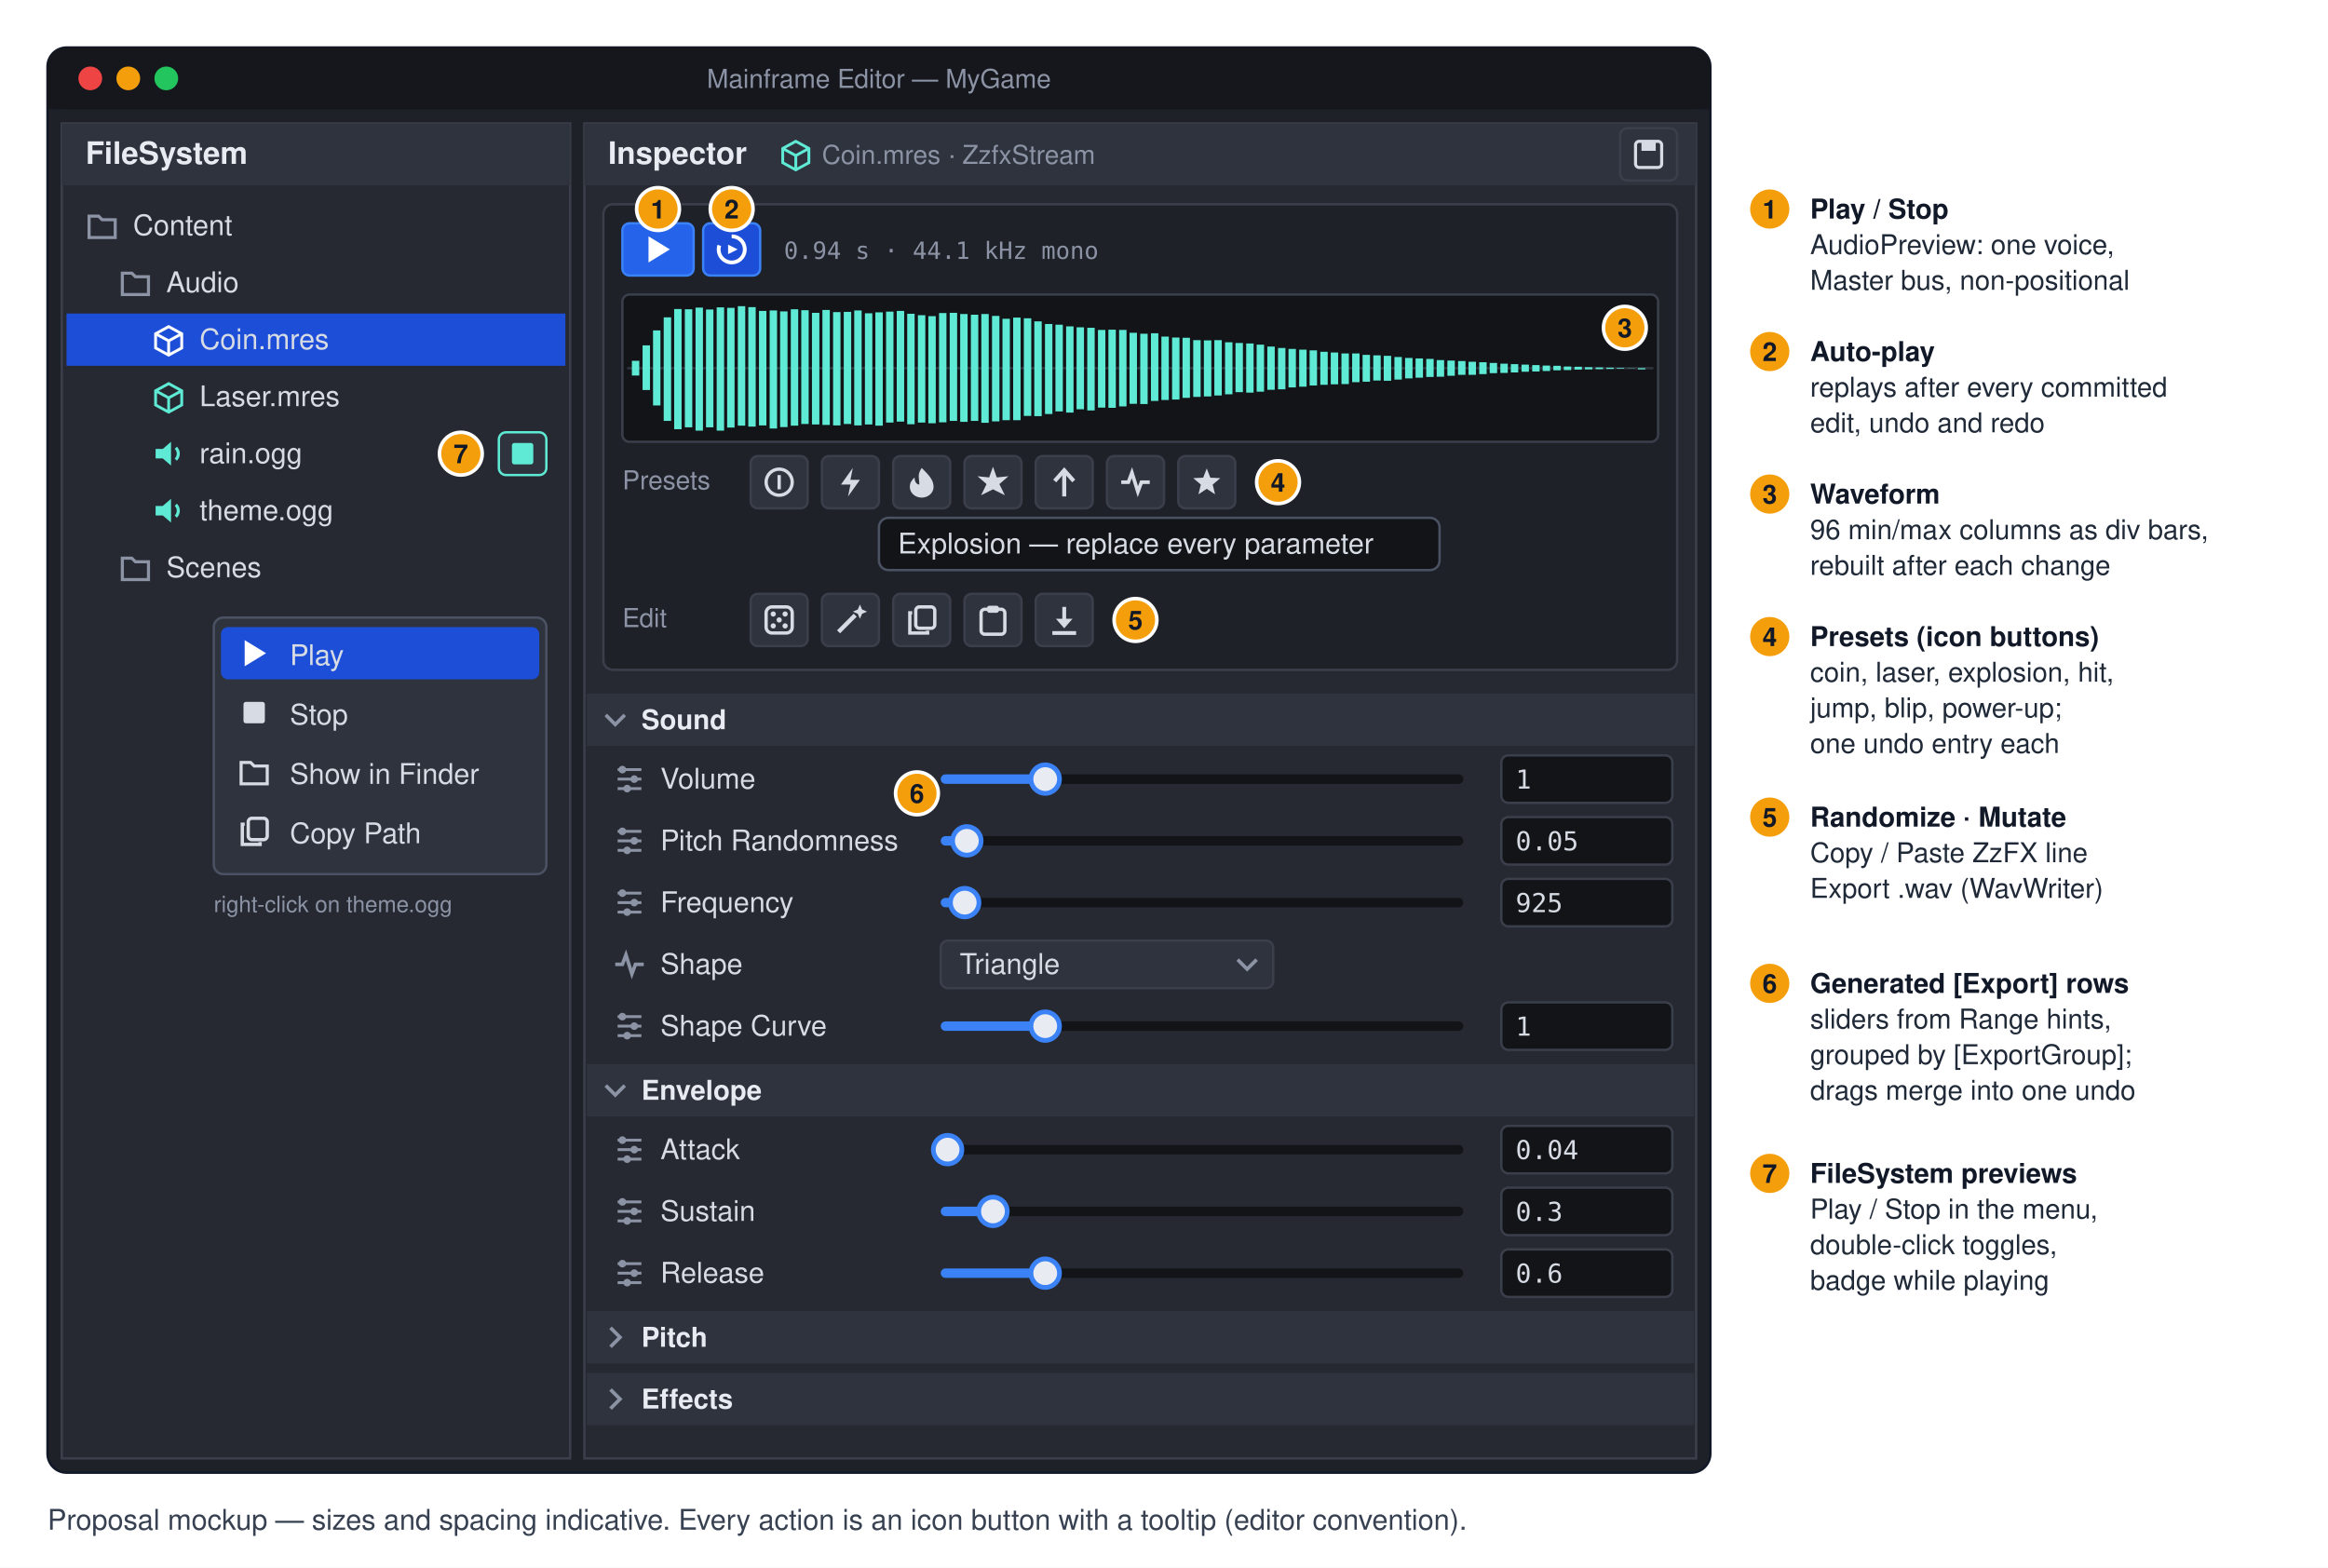
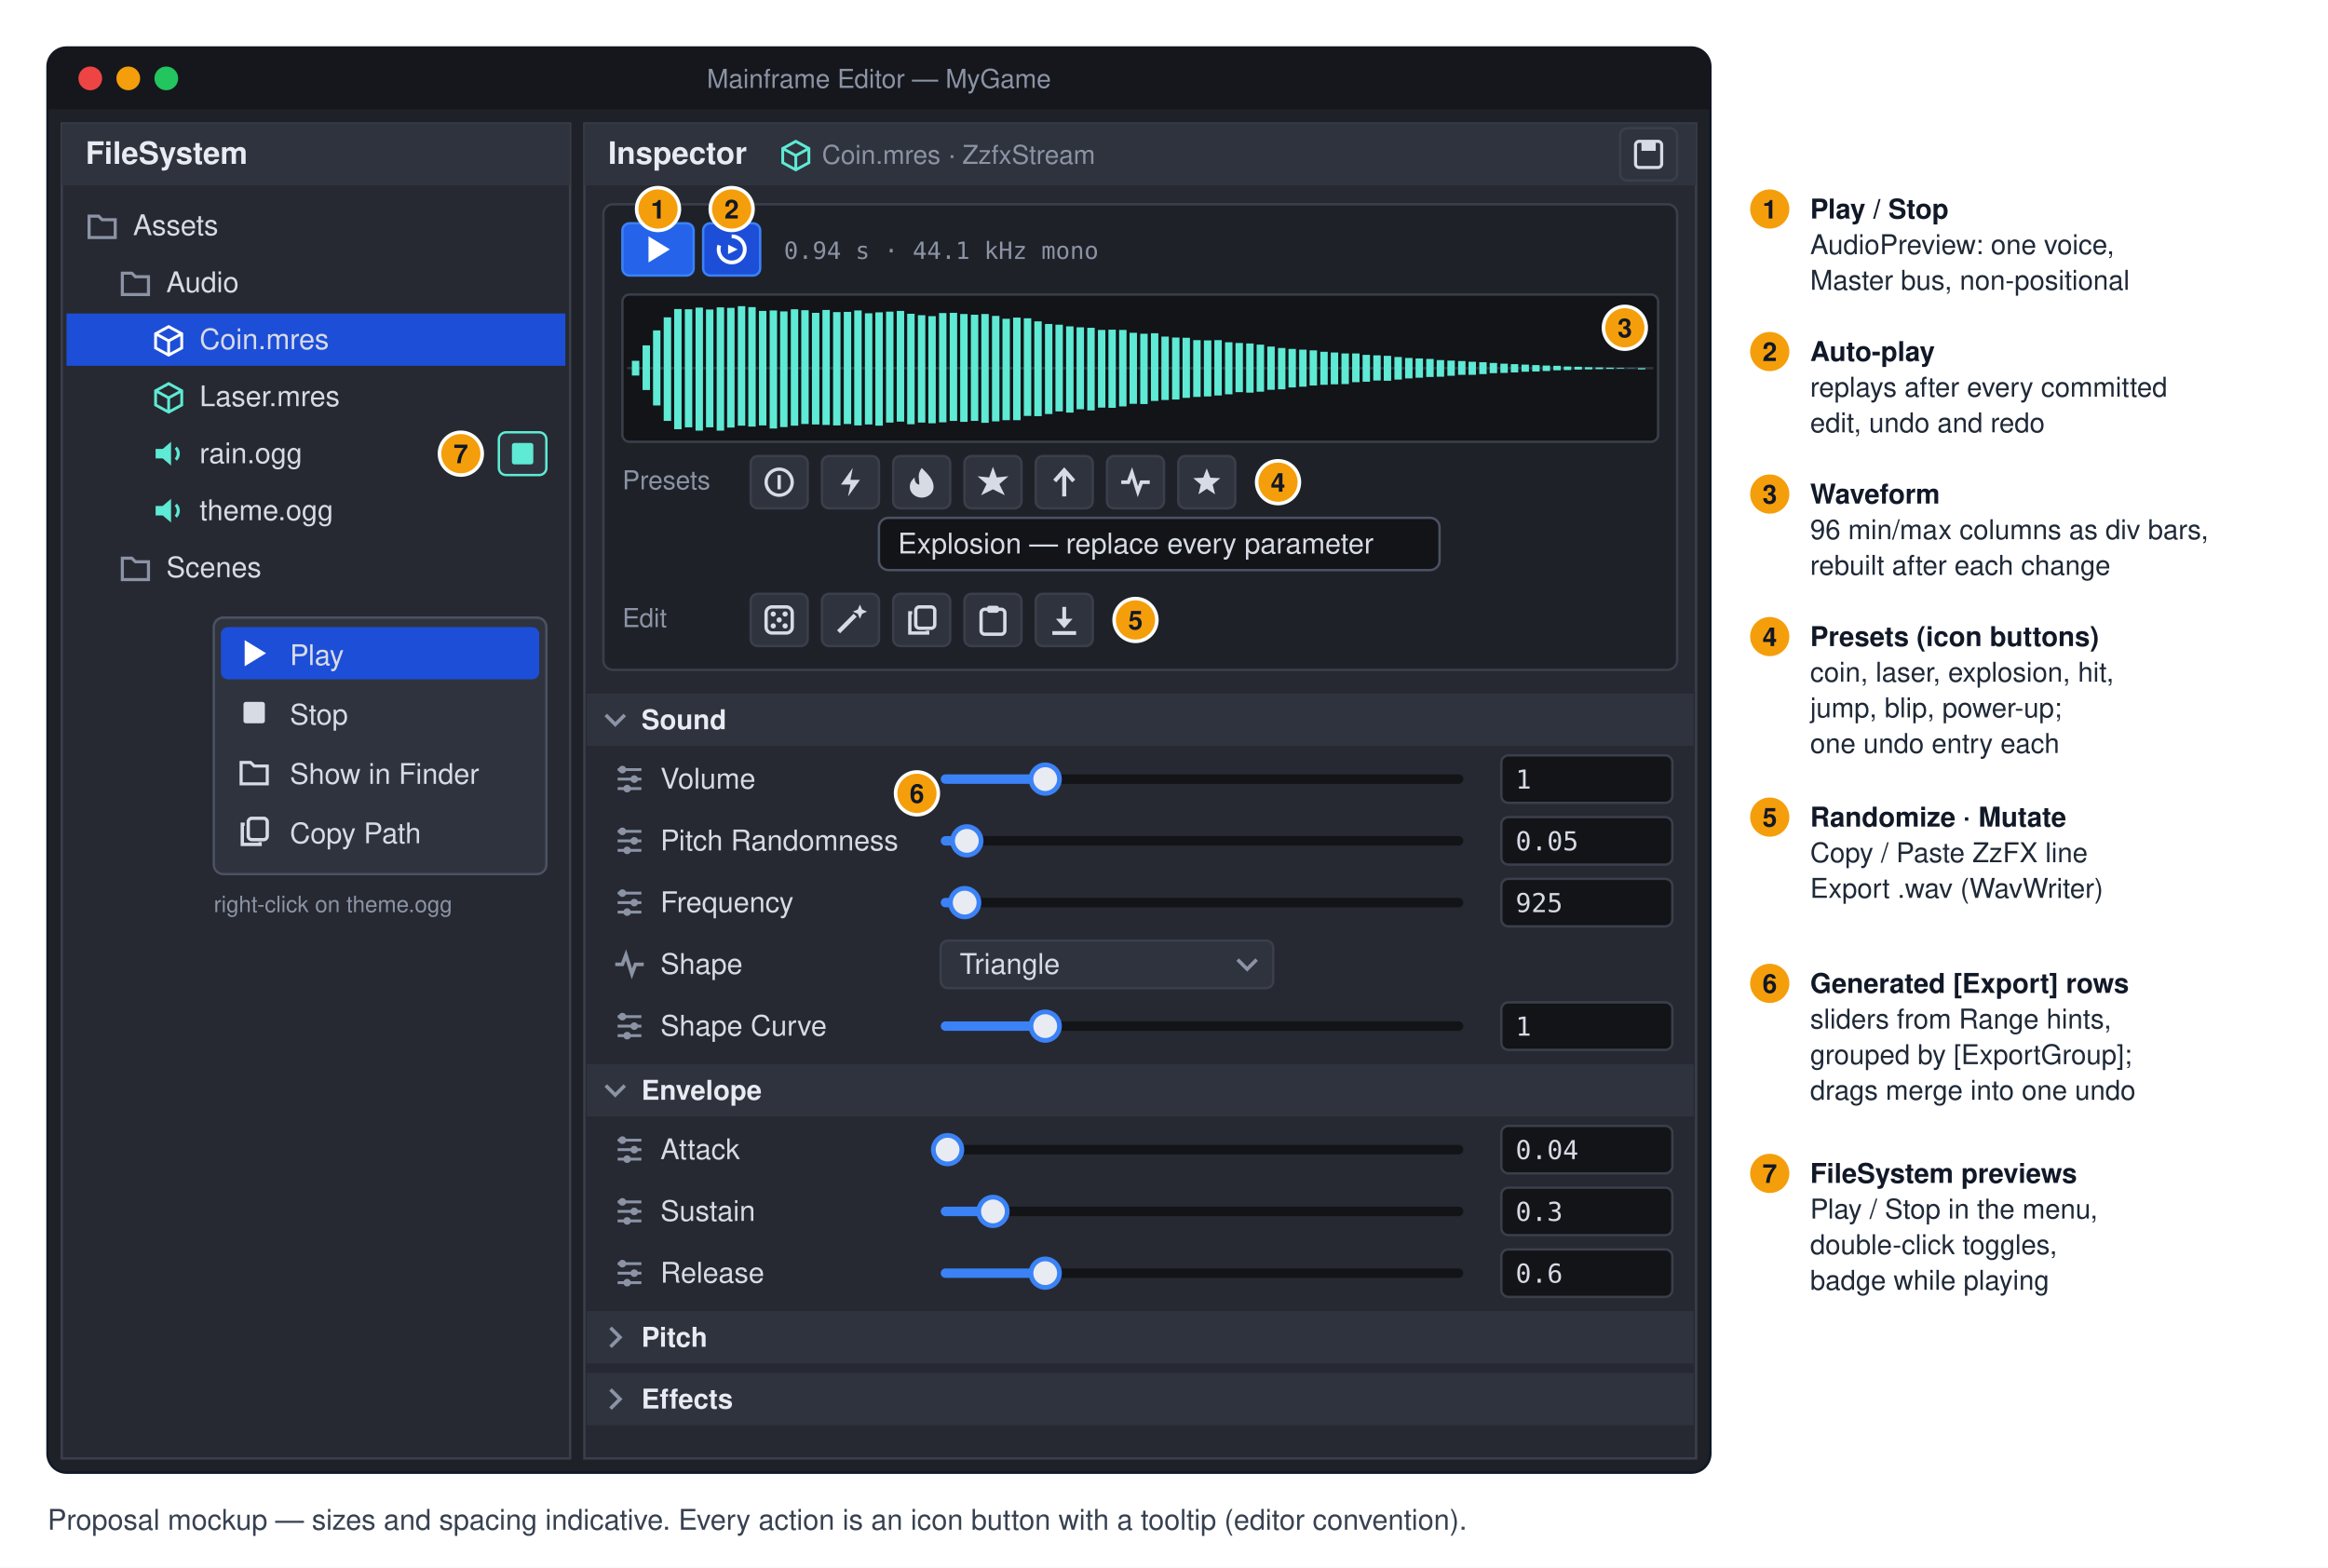
<svg xmlns="http://www.w3.org/2000/svg" viewBox="0 0 980 660" font-family="-apple-system, 'Segoe UI', Helvetica, Arial, sans-serif" font-size="13">
  <rect width="980" height="660" fill="#ffffff" />
  <style>
    .hdr{font-weight:600;font-size:13px;fill:#e8ebf2}
    .sec{font-weight:600;font-size:11.5px;fill:#e8ebf2}
    .t{fill:#d7dbe4;font-size:12px}
    .s{fill:#8b93a5;font-size:11px}
    .xs{fill:#8b93a5;font-size:9.5px}
    .m{fill:#d7dbe4;font-size:11px;font-family:ui-monospace, Menlo, Consolas, monospace}
    .ms{fill:#8b93a5;font-size:10px;font-family:ui-monospace, Menlo, Consolas, monospace}
    .cap{fill:#374151;font-size:12px}
    .note{fill:#1f2937;font-size:11.5px}
    .noteb{fill:#111827;font-size:11.5px;font-weight:600}
    .lead{stroke:#9ca3af;stroke-width:1;stroke-dasharray:3 3;fill:none}
    .dot{fill:#3b82f6}
  </style>
  <rect x="20" y="20" width="700" height="600" rx="8" fill="#1f2128" stroke="#111827" />
  <rect x="20" y="20" width="700" height="26" rx="8" fill="#15171c" />
  <rect x="20" y="38" width="700" height="8" fill="#15171c" />
  <circle cx="38" cy="33" r="5" fill="#ef4444" />
  <circle cx="54" cy="33" r="5" fill="#f59e0b" />
  <circle cx="70" cy="33" r="5" fill="#22c55e" />
  <text x="370" y="37" class="s" text-anchor="middle">Mainframe Editor — MyGame</text>
  <rect x="26" y="52" width="214" height="562" fill="#262931" stroke="#3b3f4b" />
  <rect x="26" y="52" width="214" height="26" fill="#2f333d" />
  <text x="36" y="69" class="hdr">FileSystem</text>
  <path d="M37.5,91 h4 l1.5,1.5 h5.5 v7.5 h-11 z" fill="none" stroke="#8b93a5" stroke-width="1.3" />
-   <text x="56" y="99" class="t">Content</text>
+   <text x="56" y="99" class="t">Assets</text>
  <path d="M51.5,115 h4 l1.5,1.5 h5.5 v7.5 h-11 z" fill="none" stroke="#8b93a5" stroke-width="1.3" />
  <text x="70" y="123" class="t">Audio</text>
  <rect x="28" y="132" width="210" height="22" fill="#1d4ed8" />
  <path d="M71,137.5 l5.5,3 v6 l-5.5,3 l-5.5,-3 v-6 z M65.5,140.5 l5.5,3 l5.5,-3 M71,143.5 v6" fill="none" stroke="#ffffff" stroke-width="1.2" />
  <text x="84" y="147" class="t">Coin.mres</text>
  <path d="M71,161.5 l5.5,3 v6 l-5.5,3 l-5.5,-3 v-6 z M65.5,164.5 l5.5,3 l5.5,-3 M71,167.5 v6" fill="none" stroke="#5eead4" stroke-width="1.2" />
  <text x="84" y="171" class="t">Laser.mres</text>
  <polygon points="65.5,189 68.5,189 72,186 72,196 68.5,193 65.5,193" fill="#5eead4" />
  <path d="M74,188.5 a3.5,3.5 0 0 1 0,5" fill="none" stroke="#5eead4" stroke-width="1.3" />
  <text x="84" y="195" class="t">rain.ogg</text>
  <rect x="210" y="182" width="20" height="18" rx="3" fill="#2f333d" stroke="#5eead4" />
  <rect x="215.5" y="186.5" width="9" height="9" rx="1" fill="#5eead4" />
  <polygon points="65.5,213 68.5,213 72,210 72,220 68.5,217 65.5,217" fill="#5eead4" />
  <path d="M74,212.5 a3.5,3.5 0 0 1 0,5" fill="none" stroke="#5eead4" stroke-width="1.3" />
  <text x="84" y="219" class="t">theme.ogg</text>
  <path d="M51.5,235 h4 l1.5,1.5 h5.5 v7.5 h-11 z" fill="none" stroke="#8b93a5" stroke-width="1.3" />
  <text x="70" y="243" class="t">Scenes</text>
  <rect x="90" y="260" width="140" height="108" rx="4" fill="#2f333d" stroke="#4b5263" />
  <rect x="93" y="264" width="134" height="22" rx="3" fill="#1d4ed8" />
  <polygon points="103,269.5 112,275 103,280.5" fill="#ffffff" />
  <text x="122" y="280" class="t">Play</text>
  <rect x="102.5" y="295.5" width="9" height="9" rx="1" fill="#d7dbe4" />
  <text x="122" y="305" class="t">Stop</text>
  <path d="M101.5,321 h4 l1.5,1.5 h5.5 v7.5 h-11 z" fill="none" stroke="#d7dbe4" stroke-width="1.3" />
  <text x="122" y="330" class="t">Show in Finder</text>
  <rect x="104.5" y="344.5" width="8" height="9" rx="1.5" fill="none" stroke="#d7dbe4" stroke-width="1.4" />
  <path d="M103,347 h-1 v8.5 h7.5 v-1" fill="none" stroke="#d7dbe4" stroke-width="1.4" />
  <text x="122" y="355" class="t">Copy Path</text>
  <text x="90" y="384" class="xs">right-click on theme.ogg</text>
  <rect x="246" y="52" width="468" height="562" fill="#262931" stroke="#3b3f4b" />
  <rect x="246" y="52" width="468" height="26" fill="#2f333d" />
  <text x="256" y="69" class="hdr">Inspector</text>
  <path d="M335,59.5 l5.5,3 v6 l-5.5,3 l-5.5,-3 v-6 z M329.5,62.5 l5.5,3 l5.5,-3 M335,65.5 v6" fill="none" stroke="#5eead4" stroke-width="1.2" />
  <text x="346" y="69" class="s">Coin.mres · ZzfxStream</text>
  <rect x="682" y="54" width="24" height="22" rx="3" fill="#2f333d" stroke="#3b3f4b" />
  <rect x="688.5" y="59.5" width="11" height="11" rx="1.5" fill="none" stroke="#d7dbe4" stroke-width="1.3" />
  <rect x="691" y="59.5" width="6" height="4" fill="#d7dbe4" />
  <rect x="254" y="86" width="452" height="196" rx="4" fill="#1f2128" stroke="#3b3f4b" />
  <rect x="262" y="94" width="30" height="22" rx="3" fill="#2563eb" stroke="#3b82f6" />
  <polygon points="273.0,99.5 282.0,105.0 273.0,110.5" fill="#ffffff" />
  <rect x="296" y="94" width="24" height="22" rx="3" fill="#1d4ed8" stroke="#3b82f6" />
  <path d="M308.0,99.5 a5.5,5.5 0 1 1 -5.2,3.8" fill="none" stroke="#ffffff" stroke-width="1.6" />
  <polygon points="306.5,103.0 310.5,105.0 306.5,107.0" fill="#ffffff" />
  <text x="330" y="109" class="ms">0.94 s · 44.1 kHz mono</text>
  <rect x="262" y="124" width="436" height="62" rx="3" fill="#121418" stroke="#3b3f4b" />
  <line x1="264" y1="155" x2="696" y2="155" stroke="#2f333d" stroke-width="1" />
  <rect x="266" y="151.9" width="3.12" height="6.2" fill="#5eead4" />
  <rect x="270.5" y="145.4" width="3.12" height="18.8" fill="#5eead4" />
  <rect x="274.9" y="139.1" width="3.12" height="31.6" fill="#5eead4" />
  <rect x="279.4" y="133.6" width="3.12" height="43.6" fill="#5eead4" />
  <rect x="283.8" y="130.1" width="3.12" height="50.6" fill="#5eead4" />
  <rect x="288.3" y="130.2" width="3.12" height="49.7" fill="#5eead4" />
  <rect x="292.8" y="129.5" width="3.12" height="51.8" fill="#5eead4" />
  <rect x="297.2" y="130.3" width="3.12" height="49.6" fill="#5eead4" />
  <rect x="301.7" y="129.4" width="3.12" height="51.9" fill="#5eead4" />
  <rect x="306.1" y="129.6" width="3.12" height="50.4" fill="#5eead4" />
  <rect x="310.6" y="128.9" width="3.12" height="50.3" fill="#5eead4" />
  <rect x="315" y="129.3" width="3.12" height="50.3" fill="#5eead4" />
  <rect x="319.5" y="130.9" width="3.12" height="48.2" fill="#5eead4" />
  <rect x="324" y="130.7" width="3.12" height="49.7" fill="#5eead4" />
  <rect x="328.4" y="131.1" width="3.12" height="48.7" fill="#5eead4" />
  <rect x="332.9" y="130.2" width="3.12" height="49" fill="#5eead4" />
  <rect x="337.3" y="130.6" width="3.12" height="47.9" fill="#5eead4" />
  <rect x="341.8" y="131.7" width="3.12" height="47" fill="#5eead4" />
  <rect x="346.2" y="130.5" width="3.12" height="48.4" fill="#5eead4" />
  <rect x="350.7" y="131.4" width="3.12" height="47.7" fill="#5eead4" />
  <rect x="355.2" y="131.3" width="3.12" height="47.2" fill="#5eead4" />
  <rect x="359.6" y="130.7" width="3.12" height="48.4" fill="#5eead4" />
  <rect x="364.1" y="131.9" width="3.12" height="46.8" fill="#5eead4" />
  <rect x="368.5" y="131.5" width="3.12" height="47.7" fill="#5eead4" />
  <rect x="373" y="131.2" width="3.12" height="46.7" fill="#5eead4" />
  <rect x="377.5" y="130.9" width="3.12" height="46.6" fill="#5eead4" />
  <rect x="381.9" y="132.1" width="3.12" height="46.5" fill="#5eead4" />
  <rect x="386.4" y="132.7" width="3.12" height="45.2" fill="#5eead4" />
  <rect x="390.8" y="133.1" width="3.12" height="45.1" fill="#5eead4" />
  <rect x="395.3" y="131.8" width="3.12" height="46" fill="#5eead4" />
  <rect x="399.8" y="131.7" width="3.12" height="45.5" fill="#5eead4" />
  <rect x="404.2" y="132.2" width="3.12" height="45.4" fill="#5eead4" />
  <rect x="408.7" y="132.5" width="3.12" height="44.7" fill="#5eead4" />
  <rect x="413.1" y="132.2" width="3.12" height="45.8" fill="#5eead4" />
  <rect x="417.6" y="133" width="3.12" height="44.4" fill="#5eead4" />
  <rect x="422" y="134.2" width="3.12" height="42.7" fill="#5eead4" />
  <rect x="426.5" y="133.7" width="3.12" height="43.2" fill="#5eead4" />
  <rect x="431" y="134" width="3.12" height="41.1" fill="#5eead4" />
  <rect x="435.4" y="135.3" width="3.12" height="39.9" fill="#5eead4" />
  <rect x="439.9" y="136.4" width="3.12" height="37.9" fill="#5eead4" />
  <rect x="444.3" y="136.7" width="3.12" height="36.5" fill="#5eead4" />
  <rect x="448.8" y="137.4" width="3.12" height="36.3" fill="#5eead4" />
  <rect x="453.2" y="137.8" width="3.12" height="34.5" fill="#5eead4" />
  <rect x="457.7" y="138" width="3.12" height="34.8" fill="#5eead4" />
  <rect x="462.2" y="138.9" width="3.12" height="32.7" fill="#5eead4" />
  <rect x="466.6" y="138.8" width="3.12" height="32.9" fill="#5eead4" />
  <rect x="471.1" y="138.9" width="3.12" height="32.2" fill="#5eead4" />
  <rect x="475.5" y="140.1" width="3.12" height="29.9" fill="#5eead4" />
  <rect x="480" y="140.5" width="3.12" height="29.6" fill="#5eead4" />
  <rect x="484.5" y="140.3" width="3.12" height="28.5" fill="#5eead4" />
  <rect x="488.9" y="141.7" width="3.12" height="26.7" fill="#5eead4" />
  <rect x="493.4" y="142.1" width="3.12" height="26.1" fill="#5eead4" />
  <rect x="497.8" y="142.2" width="3.12" height="25.3" fill="#5eead4" />
  <rect x="502.3" y="143.2" width="3.12" height="23.9" fill="#5eead4" />
  <rect x="506.8" y="143.3" width="3.12" height="23.6" fill="#5eead4" />
  <rect x="511.2" y="143.2" width="3.12" height="23.3" fill="#5eead4" />
  <rect x="515.7" y="144.1" width="3.12" height="21.9" fill="#5eead4" />
  <rect x="520.1" y="144.4" width="3.12" height="20.7" fill="#5eead4" />
  <rect x="524.6" y="144.6" width="3.12" height="20.7" fill="#5eead4" />
  <rect x="529" y="145.1" width="3.12" height="19.8" fill="#5eead4" />
  <rect x="533.5" y="145.9" width="3.12" height="18.2" fill="#5eead4" />
  <rect x="538" y="146.5" width="3.12" height="17.4" fill="#5eead4" />
  <rect x="542.4" y="146.9" width="3.12" height="16.2" fill="#5eead4" />
  <rect x="546.9" y="147.2" width="3.12" height="15.6" fill="#5eead4" />
  <rect x="551.3" y="147.5" width="3.12" height="14.8" fill="#5eead4" />
  <rect x="555.8" y="148.1" width="3.12" height="13.9" fill="#5eead4" />
  <rect x="560.2" y="148.4" width="3.12" height="13.4" fill="#5eead4" />
  <rect x="564.7" y="148.8" width="3.12" height="12.9" fill="#5eead4" />
  <rect x="569.2" y="148.8" width="3.12" height="12.1" fill="#5eead4" />
  <rect x="573.6" y="149.4" width="3.12" height="11.3" fill="#5eead4" />
  <rect x="578.1" y="149.6" width="3.12" height="10.6" fill="#5eead4" />
  <rect x="582.5" y="149.8" width="3.12" height="10.5" fill="#5eead4" />
  <rect x="587" y="150.3" width="3.12" height="9.5" fill="#5eead4" />
  <rect x="591.5" y="150.7" width="3.12" height="8.6" fill="#5eead4" />
  <rect x="595.9" y="150.9" width="3.12" height="8.1" fill="#5eead4" />
  <rect x="600.4" y="151.1" width="3.12" height="7.6" fill="#5eead4" />
  <rect x="604.8" y="151.6" width="3.12" height="7" fill="#5eead4" />
  <rect x="609.3" y="151.8" width="3.12" height="6.4" fill="#5eead4" />
  <rect x="613.8" y="152" width="3.12" height="5.8" fill="#5eead4" />
  <rect x="618.2" y="152.3" width="3.12" height="5.5" fill="#5eead4" />
  <rect x="622.7" y="152.5" width="3.12" height="5" fill="#5eead4" />
  <rect x="627.1" y="152.8" width="3.12" height="4.3" fill="#5eead4" />
  <rect x="631.6" y="153.1" width="3.12" height="3.9" fill="#5eead4" />
  <rect x="636" y="153.3" width="3.12" height="3.5" fill="#5eead4" />
  <rect x="640.5" y="153.5" width="3.12" height="3" fill="#5eead4" />
  <rect x="645" y="153.7" width="3.12" height="2.7" fill="#5eead4" />
  <rect x="649.4" y="153.9" width="3.12" height="2.3" fill="#5eead4" />
  <rect x="653.9" y="154" width="3.12" height="1.9" fill="#5eead4" />
  <rect x="658.3" y="154.3" width="3.12" height="1.5" fill="#5eead4" />
  <rect x="662.8" y="154.4" width="3.12" height="1.2" fill="#5eead4" />
  <rect x="667.2" y="154.6" width="3.12" height="0.9" fill="#5eead4" />
  <rect x="671.7" y="154.7" width="3.12" height="0.7" fill="#5eead4" />
  <rect x="676.2" y="154.8" width="3.12" height="0.5" fill="#5eead4" />
  <rect x="680.6" y="154.9" width="3.12" height="0.3" fill="#5eead4" />
  <rect x="685.1" y="154.9" width="3.12" height="0.1" fill="#5eead4" />
  <rect x="689.5" y="155" width="3.12" height="0.5" fill="#5eead4" />
  <text x="262" y="206" class="s">Presets</text>
  <rect x="316" y="192" width="24" height="22" rx="3" fill="#2f333d" stroke="#3b3f4b" />
  <circle cx="328.0" cy="203.0" r="5.5" fill="none" stroke="#d7dbe4" stroke-width="1.4" />
  <line x1="328" y1="200" x2="328" y2="206" stroke="#d7dbe4" stroke-width="1.4" />
  <rect x="346" y="192" width="24" height="22" rx="3" fill="#2f333d" stroke="#3b3f4b" />
  <polygon points="359.0,197.0 354.0,204.0 358.0,204.0 357.0,209.0 362.0,202.0 358.0,202.0" fill="#d7dbe4" />
  <rect x="376" y="192" width="24" height="22" rx="3" fill="#2f333d" stroke="#3b3f4b" />
  <path d="M388.0,197.0 c3,3 5,5 5,8 a5,4.5 0 0 1 -10,0 c0,-2 1,-3 2,-4 c0,2 1,3 2,3 c0,-3 -1,-4 1,-7 z" fill="#d7dbe4" />
  <rect x="406" y="192" width="24" height="22" rx="3" fill="#2f333d" stroke="#3b3f4b" />
  <polygon points="418.0,196.5 419.6,201.0 424.5,200.5 420.7,203.8 423.0,208.5 418.0,206.0 413.0,208.5 415.3,203.8 411.5,200.5 416.4,201.0" fill="#d7dbe4" />
  <rect x="436" y="192" width="24" height="22" rx="3" fill="#2f333d" stroke="#3b3f4b" />
  <line x1="448" y1="209" x2="448" y2="199" stroke="#d7dbe4" stroke-width="1.7" />
  <polyline points="444.0,202.5 448.0,198.0 452.0,202.5" fill="none" stroke="#d7dbe4" stroke-width="1.7" />
  <rect x="466" y="192" width="24" height="22" rx="3" fill="#2f333d" stroke="#3b3f4b" />
  <polyline points="472.0,203.0 475.0,203.0 476.5,199.0 479.0,207.0 480.5,203.0 484.0,203.0" fill="none" stroke="#d7dbe4" stroke-width="1.5" />
  <rect x="496" y="192" width="24" height="22" rx="3" fill="#2f333d" stroke="#3b3f4b" />
  <polygon points="508.0,197.2 509.5,201.1 513.7,201.3 510.5,204.0 511.5,208.1 508.0,205.8 504.5,208.1 505.5,204.0 502.3,201.3 506.5,201.1" fill="#d7dbe4" />
  <rect x="370" y="218" width="236" height="22" rx="4" fill="#121418" stroke="#4b5263" />
  <text x="378" y="233" class="t">Explosion — replace every parameter</text>
  <text x="262" y="264" class="s">Edit</text>
  <rect x="316" y="250" width="24" height="22" rx="3" fill="#2f333d" stroke="#3b3f4b" />
  <rect x="322.5" y="255.5" width="11" height="11" rx="2.5" fill="none" stroke="#d7dbe4" stroke-width="1.4" />
  <circle cx="325.5" cy="258.5" r="1.1" fill="#d7dbe4" />
  <circle cx="330.5" cy="263.5" r="1.1" fill="#d7dbe4" />
  <circle cx="328.0" cy="261.0" r="1.1" fill="#d7dbe4" />
  <circle cx="330.5" cy="258.5" r="1.1" fill="#d7dbe4" />
  <circle cx="325.5" cy="263.5" r="1.1" fill="#d7dbe4" />
  <rect x="346" y="250" width="24" height="22" rx="3" fill="#2f333d" stroke="#3b3f4b" />
  <line x1="353" y1="266" x2="360" y2="259" stroke="#d7dbe4" stroke-width="1.8" />
  <path d="M362.0,254.5 l0.9,2.1 2.1,0.9 -2.1,0.9 -0.9,2.1 -0.9,-2.1 -2.1,-0.9 2.1,-0.9 z" fill="#d7dbe4" />
  <rect x="376" y="250" width="24" height="22" rx="3" fill="#2f333d" stroke="#3b3f4b" />
  <rect x="385.5" y="255.5" width="8" height="9" rx="1.5" fill="none" stroke="#d7dbe4" stroke-width="1.4" />
  <path d="M384.0,258.0 h-1 v8.5 h7.5 v-1" fill="none" stroke="#d7dbe4" stroke-width="1.4" />
  <rect x="406" y="250" width="24" height="22" rx="3" fill="#2f333d" stroke="#3b3f4b" />
  <rect x="413.0" y="256.5" width="10" height="10.5" rx="1.5" fill="none" stroke="#d7dbe4" stroke-width="1.4" />
  <rect x="415.5" y="255" width="5" height="3" rx="1" fill="#d7dbe4" />
  <rect x="436" y="250" width="24" height="22" rx="3" fill="#2f333d" stroke="#3b3f4b" />
  <line x1="448" y1="255.5" x2="448" y2="263" stroke="#d7dbe4" stroke-width="1.6" />
  <polygon points="444.5,260.5 448.0,264.5 451.5,260.5" fill="#d7dbe4" />
  <line x1="443" y1="266.5" x2="453" y2="266.5" stroke="#d7dbe4" stroke-width="1.6" />
  <rect x="247" y="292" width="466" height="22" fill="#2f333d" />
  <polyline points="255,301 259,305 263,301" fill="none" stroke="#8b93a5" stroke-width="1.5" />
  <text x="270" y="307" class="sec">Sound</text>
  <line x1="260" y1="324" x2="270" y2="324" stroke="#8b93a5" stroke-width="1.2" />
  <circle cx="262" cy="324" r="1.6" fill="#8b93a5" />
  <line x1="260" y1="328" x2="270" y2="328" stroke="#8b93a5" stroke-width="1.2" />
  <circle cx="267" cy="328" r="1.6" fill="#8b93a5" />
  <line x1="260" y1="332" x2="270" y2="332" stroke="#8b93a5" stroke-width="1.2" />
  <circle cx="264" cy="332" r="1.6" fill="#8b93a5" />
  <text x="278" y="332" class="t">Volume</text>
  <rect x="396" y="326" width="220" height="4" rx="2" fill="#121418" />
  <rect x="396" y="326" width="44" height="4" rx="2" fill="#3b82f6" />
  <circle cx="440.0" cy="328" r="6" fill="#e8ebf2" stroke="#3b82f6" stroke-width="2" />
  <rect x="632" y="318" width="72" height="20" rx="3" fill="#121418" stroke="#3b3f4b" />
  <text x="638" y="332" class="m">1</text>
  <line x1="260" y1="350" x2="270" y2="350" stroke="#8b93a5" stroke-width="1.2" />
  <circle cx="262" cy="350" r="1.6" fill="#8b93a5" />
  <line x1="260" y1="354" x2="270" y2="354" stroke="#8b93a5" stroke-width="1.2" />
  <circle cx="267" cy="354" r="1.6" fill="#8b93a5" />
  <line x1="260" y1="358" x2="270" y2="358" stroke="#8b93a5" stroke-width="1.2" />
  <circle cx="264" cy="358" r="1.6" fill="#8b93a5" />
  <text x="278" y="358" class="t">Pitch Randomness</text>
  <rect x="396" y="352" width="220" height="4" rx="2" fill="#121418" />
  <rect x="396" y="352" width="11" height="4" rx="2" fill="#3b82f6" />
  <circle cx="407.0" cy="354" r="6" fill="#e8ebf2" stroke="#3b82f6" stroke-width="2" />
  <rect x="632" y="344" width="72" height="20" rx="3" fill="#121418" stroke="#3b3f4b" />
  <text x="638" y="358" class="m">0.05</text>
  <line x1="260" y1="376" x2="270" y2="376" stroke="#8b93a5" stroke-width="1.2" />
  <circle cx="262" cy="376" r="1.6" fill="#8b93a5" />
  <line x1="260" y1="380" x2="270" y2="380" stroke="#8b93a5" stroke-width="1.2" />
  <circle cx="267" cy="380" r="1.6" fill="#8b93a5" />
  <line x1="260" y1="384" x2="270" y2="384" stroke="#8b93a5" stroke-width="1.2" />
  <circle cx="264" cy="384" r="1.6" fill="#8b93a5" />
  <text x="278" y="384" class="t">Frequency</text>
  <rect x="396" y="378" width="220" height="4" rx="2" fill="#121418" />
  <rect x="396" y="378" width="10.12" height="4" rx="2" fill="#3b82f6" />
  <circle cx="406.1" cy="380" r="6" fill="#e8ebf2" stroke="#3b82f6" stroke-width="2" />
  <rect x="632" y="370" width="72" height="20" rx="3" fill="#121418" stroke="#3b3f4b" />
  <text x="638" y="384" class="m">925</text>
  <polyline points="259,406 262,406 263.5,402 266,410 267.5,406 271,406" fill="none" stroke="#8b93a5" stroke-width="1.5" />
  <text x="278" y="410" class="t">Shape</text>
  <rect x="396" y="396" width="140" height="20" rx="3" fill="#2f333d" stroke="#3b3f4b" />
  <text x="404" y="410" class="t">Triangle</text>
  <polyline points="521,404 525,408 529,404" fill="none" stroke="#8b93a5" stroke-width="1.5" />
  <line x1="260" y1="428" x2="270" y2="428" stroke="#8b93a5" stroke-width="1.2" />
  <circle cx="262" cy="428" r="1.6" fill="#8b93a5" />
  <line x1="260" y1="432" x2="270" y2="432" stroke="#8b93a5" stroke-width="1.2" />
  <circle cx="267" cy="432" r="1.6" fill="#8b93a5" />
  <line x1="260" y1="436" x2="270" y2="436" stroke="#8b93a5" stroke-width="1.2" />
  <circle cx="264" cy="436" r="1.6" fill="#8b93a5" />
  <text x="278" y="436" class="t">Shape Curve</text>
  <rect x="396" y="430" width="220" height="4" rx="2" fill="#121418" />
  <rect x="396" y="430" width="44" height="4" rx="2" fill="#3b82f6" />
  <circle cx="440.0" cy="432" r="6" fill="#e8ebf2" stroke="#3b82f6" stroke-width="2" />
  <rect x="632" y="422" width="72" height="20" rx="3" fill="#121418" stroke="#3b3f4b" />
  <text x="638" y="436" class="m">1</text>
  <rect x="247" y="448" width="466" height="22" fill="#2f333d" />
  <polyline points="255,457 259,461 263,457" fill="none" stroke="#8b93a5" stroke-width="1.5" />
  <text x="270" y="463" class="sec">Envelope</text>
  <line x1="260" y1="480" x2="270" y2="480" stroke="#8b93a5" stroke-width="1.2" />
  <circle cx="262" cy="480" r="1.6" fill="#8b93a5" />
  <line x1="260" y1="484" x2="270" y2="484" stroke="#8b93a5" stroke-width="1.2" />
  <circle cx="267" cy="484" r="1.6" fill="#8b93a5" />
  <line x1="260" y1="488" x2="270" y2="488" stroke="#8b93a5" stroke-width="1.2" />
  <circle cx="264" cy="488" r="1.6" fill="#8b93a5" />
  <text x="278" y="488" class="t">Attack</text>
  <rect x="396" y="482" width="220" height="4" rx="2" fill="#121418" />
  <rect x="396" y="482" width="2.86" height="4" rx="2" fill="#3b82f6" />
  <circle cx="398.9" cy="484" r="6" fill="#e8ebf2" stroke="#3b82f6" stroke-width="2" />
  <rect x="632" y="474" width="72" height="20" rx="3" fill="#121418" stroke="#3b3f4b" />
  <text x="638" y="488" class="m">0.04</text>
  <line x1="260" y1="506" x2="270" y2="506" stroke="#8b93a5" stroke-width="1.2" />
  <circle cx="262" cy="506" r="1.6" fill="#8b93a5" />
  <line x1="260" y1="510" x2="270" y2="510" stroke="#8b93a5" stroke-width="1.2" />
  <circle cx="267" cy="510" r="1.6" fill="#8b93a5" />
  <line x1="260" y1="514" x2="270" y2="514" stroke="#8b93a5" stroke-width="1.2" />
  <circle cx="264" cy="514" r="1.6" fill="#8b93a5" />
  <text x="278" y="514" class="t">Sustain</text>
  <rect x="396" y="508" width="220" height="4" rx="2" fill="#121418" />
  <rect x="396" y="508" width="22" height="4" rx="2" fill="#3b82f6" />
  <circle cx="418.0" cy="510" r="6" fill="#e8ebf2" stroke="#3b82f6" stroke-width="2" />
  <rect x="632" y="500" width="72" height="20" rx="3" fill="#121418" stroke="#3b3f4b" />
  <text x="638" y="514" class="m">0.3</text>
  <line x1="260" y1="532" x2="270" y2="532" stroke="#8b93a5" stroke-width="1.2" />
  <circle cx="262" cy="532" r="1.6" fill="#8b93a5" />
  <line x1="260" y1="536" x2="270" y2="536" stroke="#8b93a5" stroke-width="1.2" />
  <circle cx="267" cy="536" r="1.6" fill="#8b93a5" />
  <line x1="260" y1="540" x2="270" y2="540" stroke="#8b93a5" stroke-width="1.2" />
  <circle cx="264" cy="540" r="1.6" fill="#8b93a5" />
  <text x="278" y="540" class="t">Release</text>
  <rect x="396" y="534" width="220" height="4" rx="2" fill="#121418" />
  <rect x="396" y="534" width="44" height="4" rx="2" fill="#3b82f6" />
  <circle cx="440.0" cy="536" r="6" fill="#e8ebf2" stroke="#3b82f6" stroke-width="2" />
  <rect x="632" y="526" width="72" height="20" rx="3" fill="#121418" stroke="#3b3f4b" />
  <text x="638" y="540" class="m">0.6</text>
  <rect x="247" y="552" width="466" height="22" fill="#2f333d" />
  <polyline points="257,559 261,563 257,567" fill="none" stroke="#8b93a5" stroke-width="1.5" />
  <text x="270" y="567" class="sec">Pitch</text>
  <rect x="247" y="578" width="466" height="22" fill="#2f333d" />
  <polyline points="257,585 261,589 257,593" fill="none" stroke="#8b93a5" stroke-width="1.5" />
  <text x="270" y="593" class="sec">Effects</text>
  <circle cx="277" cy="88" r="9" fill="#f59e0b" stroke="#ffffff" stroke-width="1.5" />
  <text x="277" y="92" text-anchor="middle" font-size="11" font-weight="700" fill="#111827">1</text>
  <circle cx="745" cy="88" r="9" fill="#f59e0b" stroke="#ffffff" stroke-width="1.5" />
  <text x="745" y="92" text-anchor="middle" font-size="11" font-weight="700" fill="#111827">1</text>
  <text x="762" y="92" class="noteb">Play / Stop</text>
  <text x="762" y="107" class="note">AudioPreview: one voice,</text>
  <text x="762" y="122" class="note">Master bus, non-positional</text>
  <circle cx="308" cy="88" r="9" fill="#f59e0b" stroke="#ffffff" stroke-width="1.5" />
  <text x="308" y="92" text-anchor="middle" font-size="11" font-weight="700" fill="#111827">2</text>
  <circle cx="745" cy="148" r="9" fill="#f59e0b" stroke="#ffffff" stroke-width="1.5" />
  <text x="745" y="152" text-anchor="middle" font-size="11" font-weight="700" fill="#111827">2</text>
  <text x="762" y="152" class="noteb">Auto-play</text>
  <text x="762" y="167" class="note">replays after every committed</text>
  <text x="762" y="182" class="note">edit, undo and redo</text>
  <circle cx="684" cy="138" r="9" fill="#f59e0b" stroke="#ffffff" stroke-width="1.5" />
  <text x="684" y="142" text-anchor="middle" font-size="11" font-weight="700" fill="#111827">3</text>
  <circle cx="745" cy="208" r="9" fill="#f59e0b" stroke="#ffffff" stroke-width="1.5" />
  <text x="745" y="212" text-anchor="middle" font-size="11" font-weight="700" fill="#111827">3</text>
  <text x="762" y="212" class="noteb">Waveform</text>
  <text x="762" y="227" class="note">96 min/max columns as div bars,</text>
  <text x="762" y="242" class="note">rebuilt after each change</text>
  <circle cx="538" cy="203" r="9" fill="#f59e0b" stroke="#ffffff" stroke-width="1.5" />
  <text x="538" y="207" text-anchor="middle" font-size="11" font-weight="700" fill="#111827">4</text>
  <circle cx="745" cy="268" r="9" fill="#f59e0b" stroke="#ffffff" stroke-width="1.5" />
  <text x="745" y="272" text-anchor="middle" font-size="11" font-weight="700" fill="#111827">4</text>
  <text x="762" y="272" class="noteb">Presets (icon buttons)</text>
  <text x="762" y="287" class="note">coin, laser, explosion, hit,</text>
  <text x="762" y="302" class="note">jump, blip, power-up;</text>
  <text x="762" y="317" class="note">one undo entry each</text>
  <circle cx="478" cy="261" r="9" fill="#f59e0b" stroke="#ffffff" stroke-width="1.5" />
  <text x="478" y="265" text-anchor="middle" font-size="11" font-weight="700" fill="#111827">5</text>
  <circle cx="745" cy="344" r="9" fill="#f59e0b" stroke="#ffffff" stroke-width="1.5" />
  <text x="745" y="348" text-anchor="middle" font-size="11" font-weight="700" fill="#111827">5</text>
  <text x="762" y="348" class="noteb">Randomize · Mutate</text>
  <text x="762" y="363" class="note">Copy / Paste ZzFX line</text>
  <text x="762" y="378" class="note">Export .wav (WavWriter)</text>
  <circle cx="386" cy="334" r="9" fill="#f59e0b" stroke="#ffffff" stroke-width="1.5" />
  <text x="386" y="338" text-anchor="middle" font-size="11" font-weight="700" fill="#111827">6</text>
  <circle cx="745" cy="414" r="9" fill="#f59e0b" stroke="#ffffff" stroke-width="1.5" />
  <text x="745" y="418" text-anchor="middle" font-size="11" font-weight="700" fill="#111827">6</text>
  <text x="762" y="418" class="noteb">Generated [Export] rows</text>
  <text x="762" y="433" class="note">sliders from Range hints,</text>
  <text x="762" y="448" class="note">grouped by [ExportGroup];</text>
  <text x="762" y="463" class="note">drags merge into one undo</text>
  <circle cx="194" cy="191" r="9" fill="#f59e0b" stroke="#ffffff" stroke-width="1.5" />
  <text x="194" y="195" text-anchor="middle" font-size="11" font-weight="700" fill="#111827">7</text>
  <circle cx="745" cy="494" r="9" fill="#f59e0b" stroke="#ffffff" stroke-width="1.5" />
  <text x="745" y="498" text-anchor="middle" font-size="11" font-weight="700" fill="#111827">7</text>
  <text x="762" y="498" class="noteb">FileSystem previews</text>
  <text x="762" y="513" class="note">Play / Stop in the menu,</text>
  <text x="762" y="528" class="note">double-click toggles,</text>
  <text x="762" y="543" class="note">badge while playing</text>
  <text x="20" y="644" class="cap">Proposal mockup — sizes and spacing indicative. Every action is an icon button with a tooltip (editor convention).</text>
</svg>
